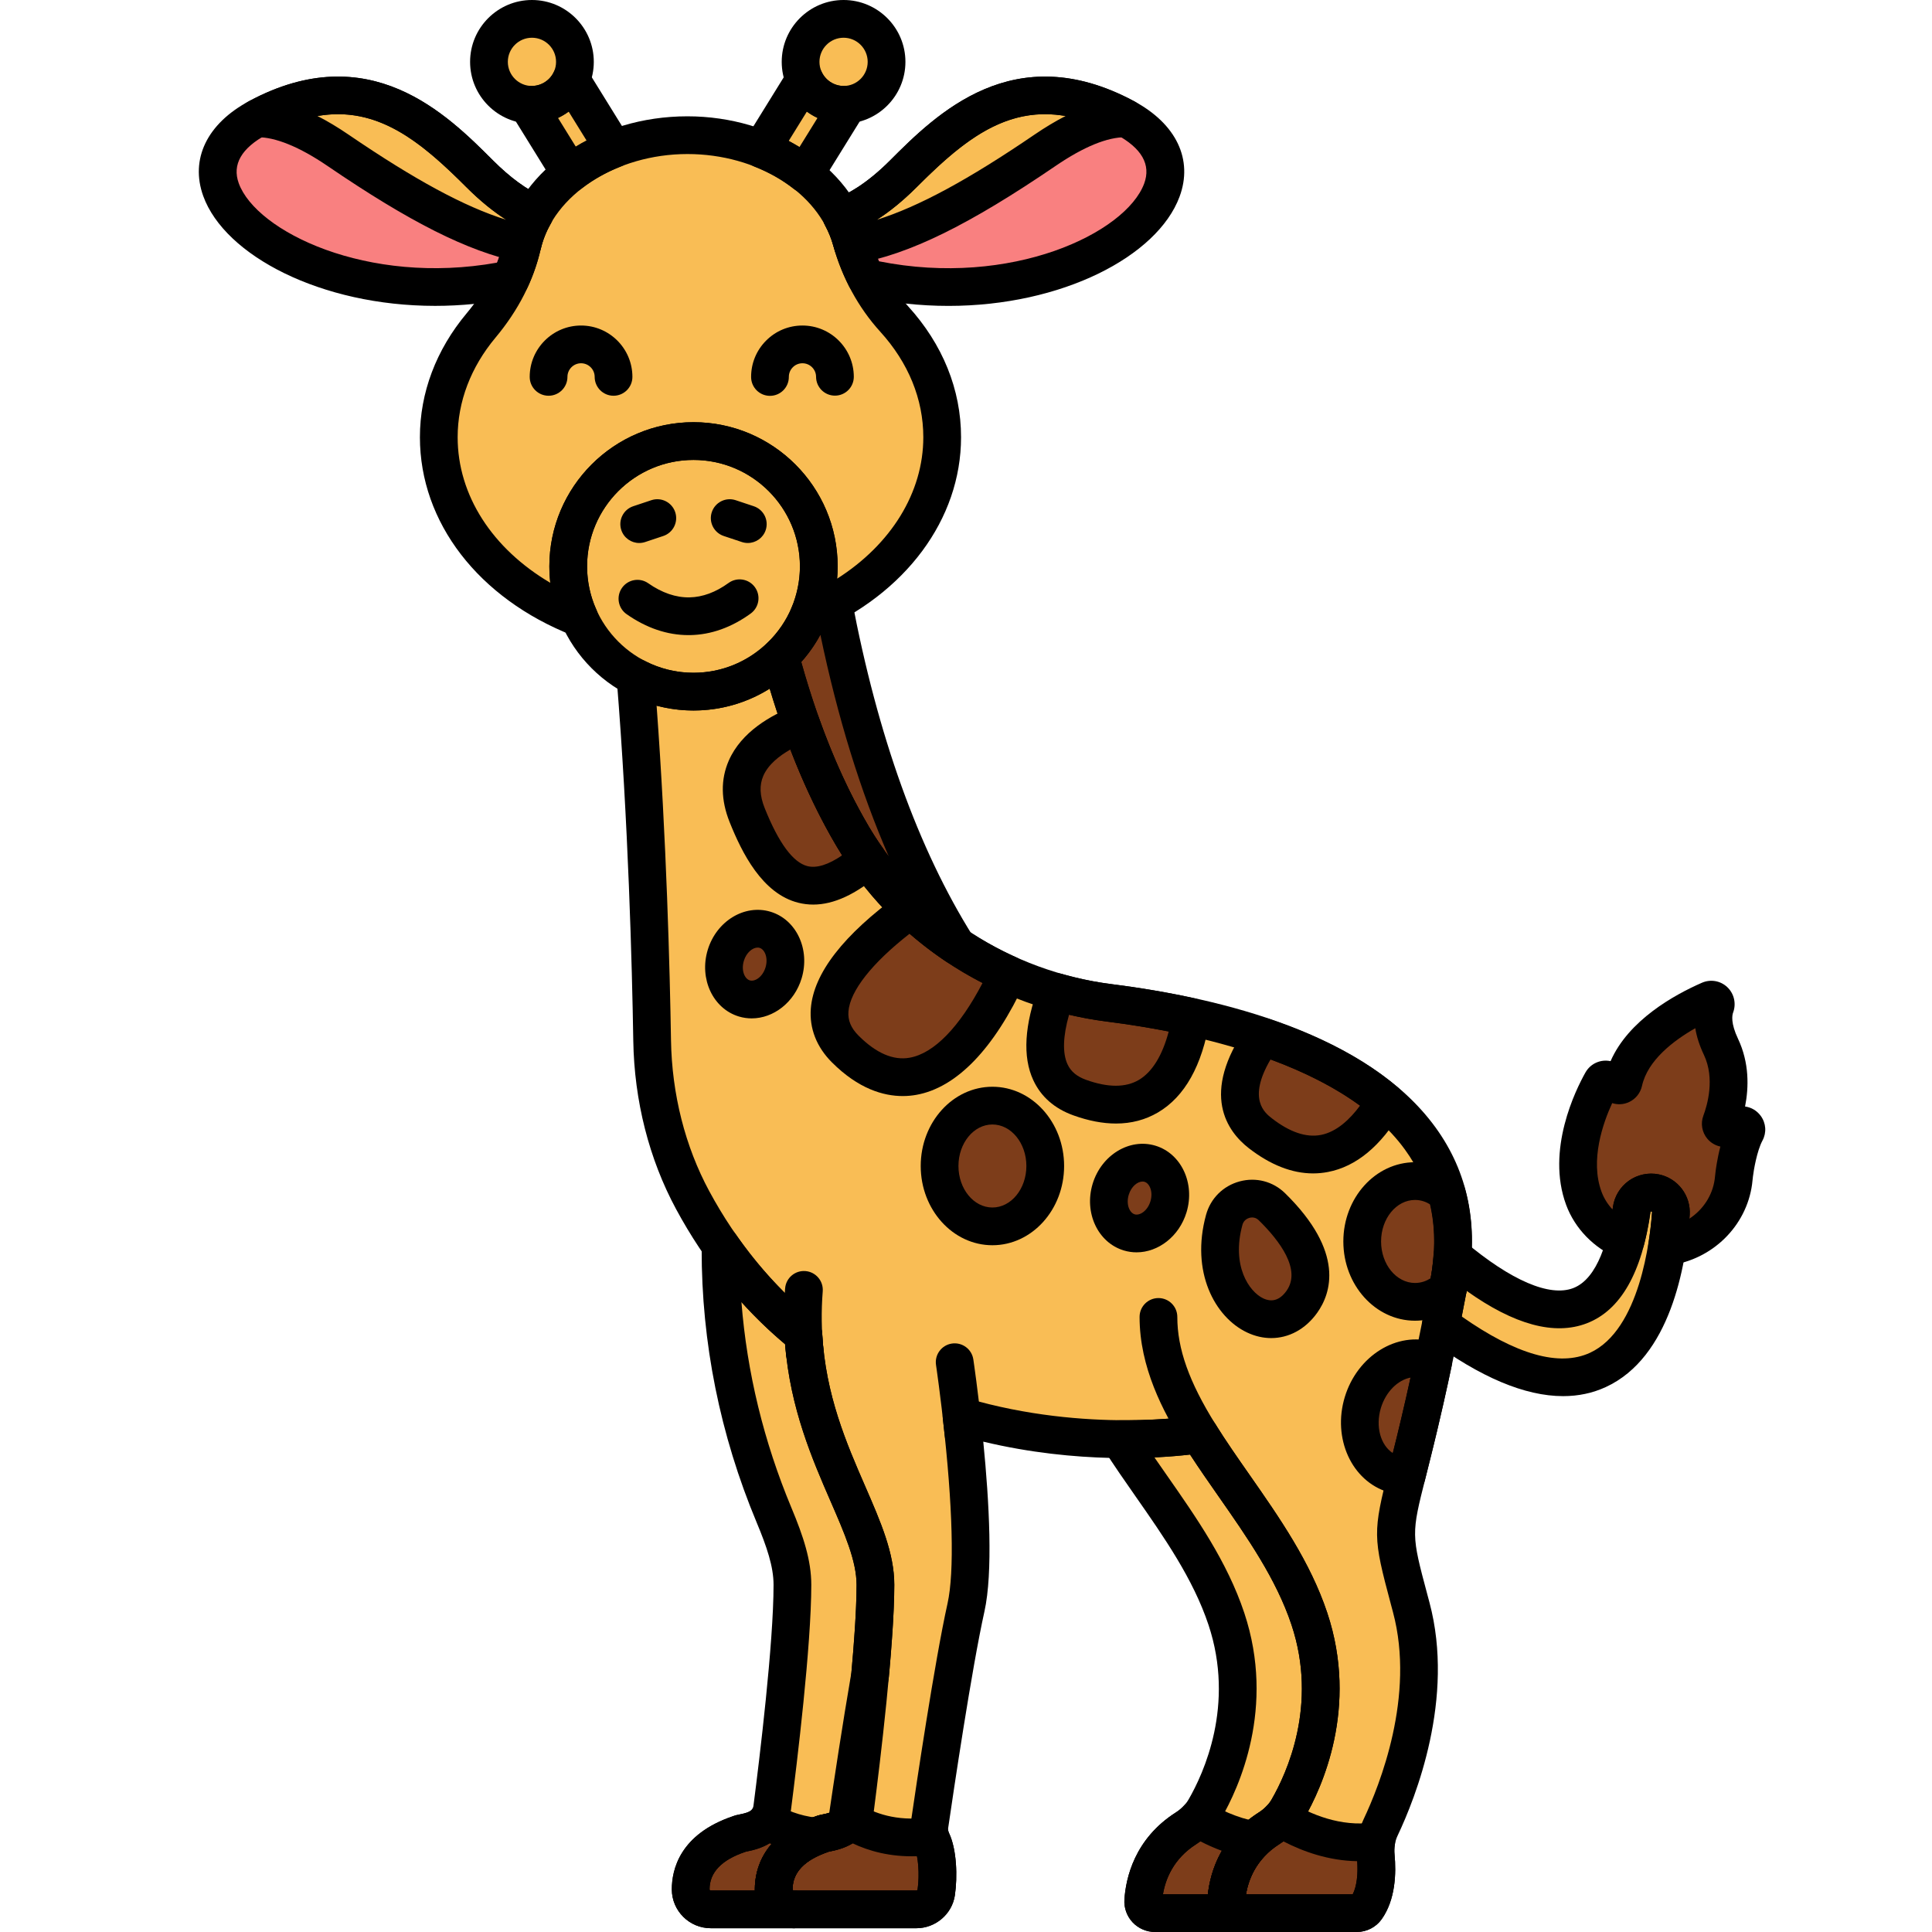
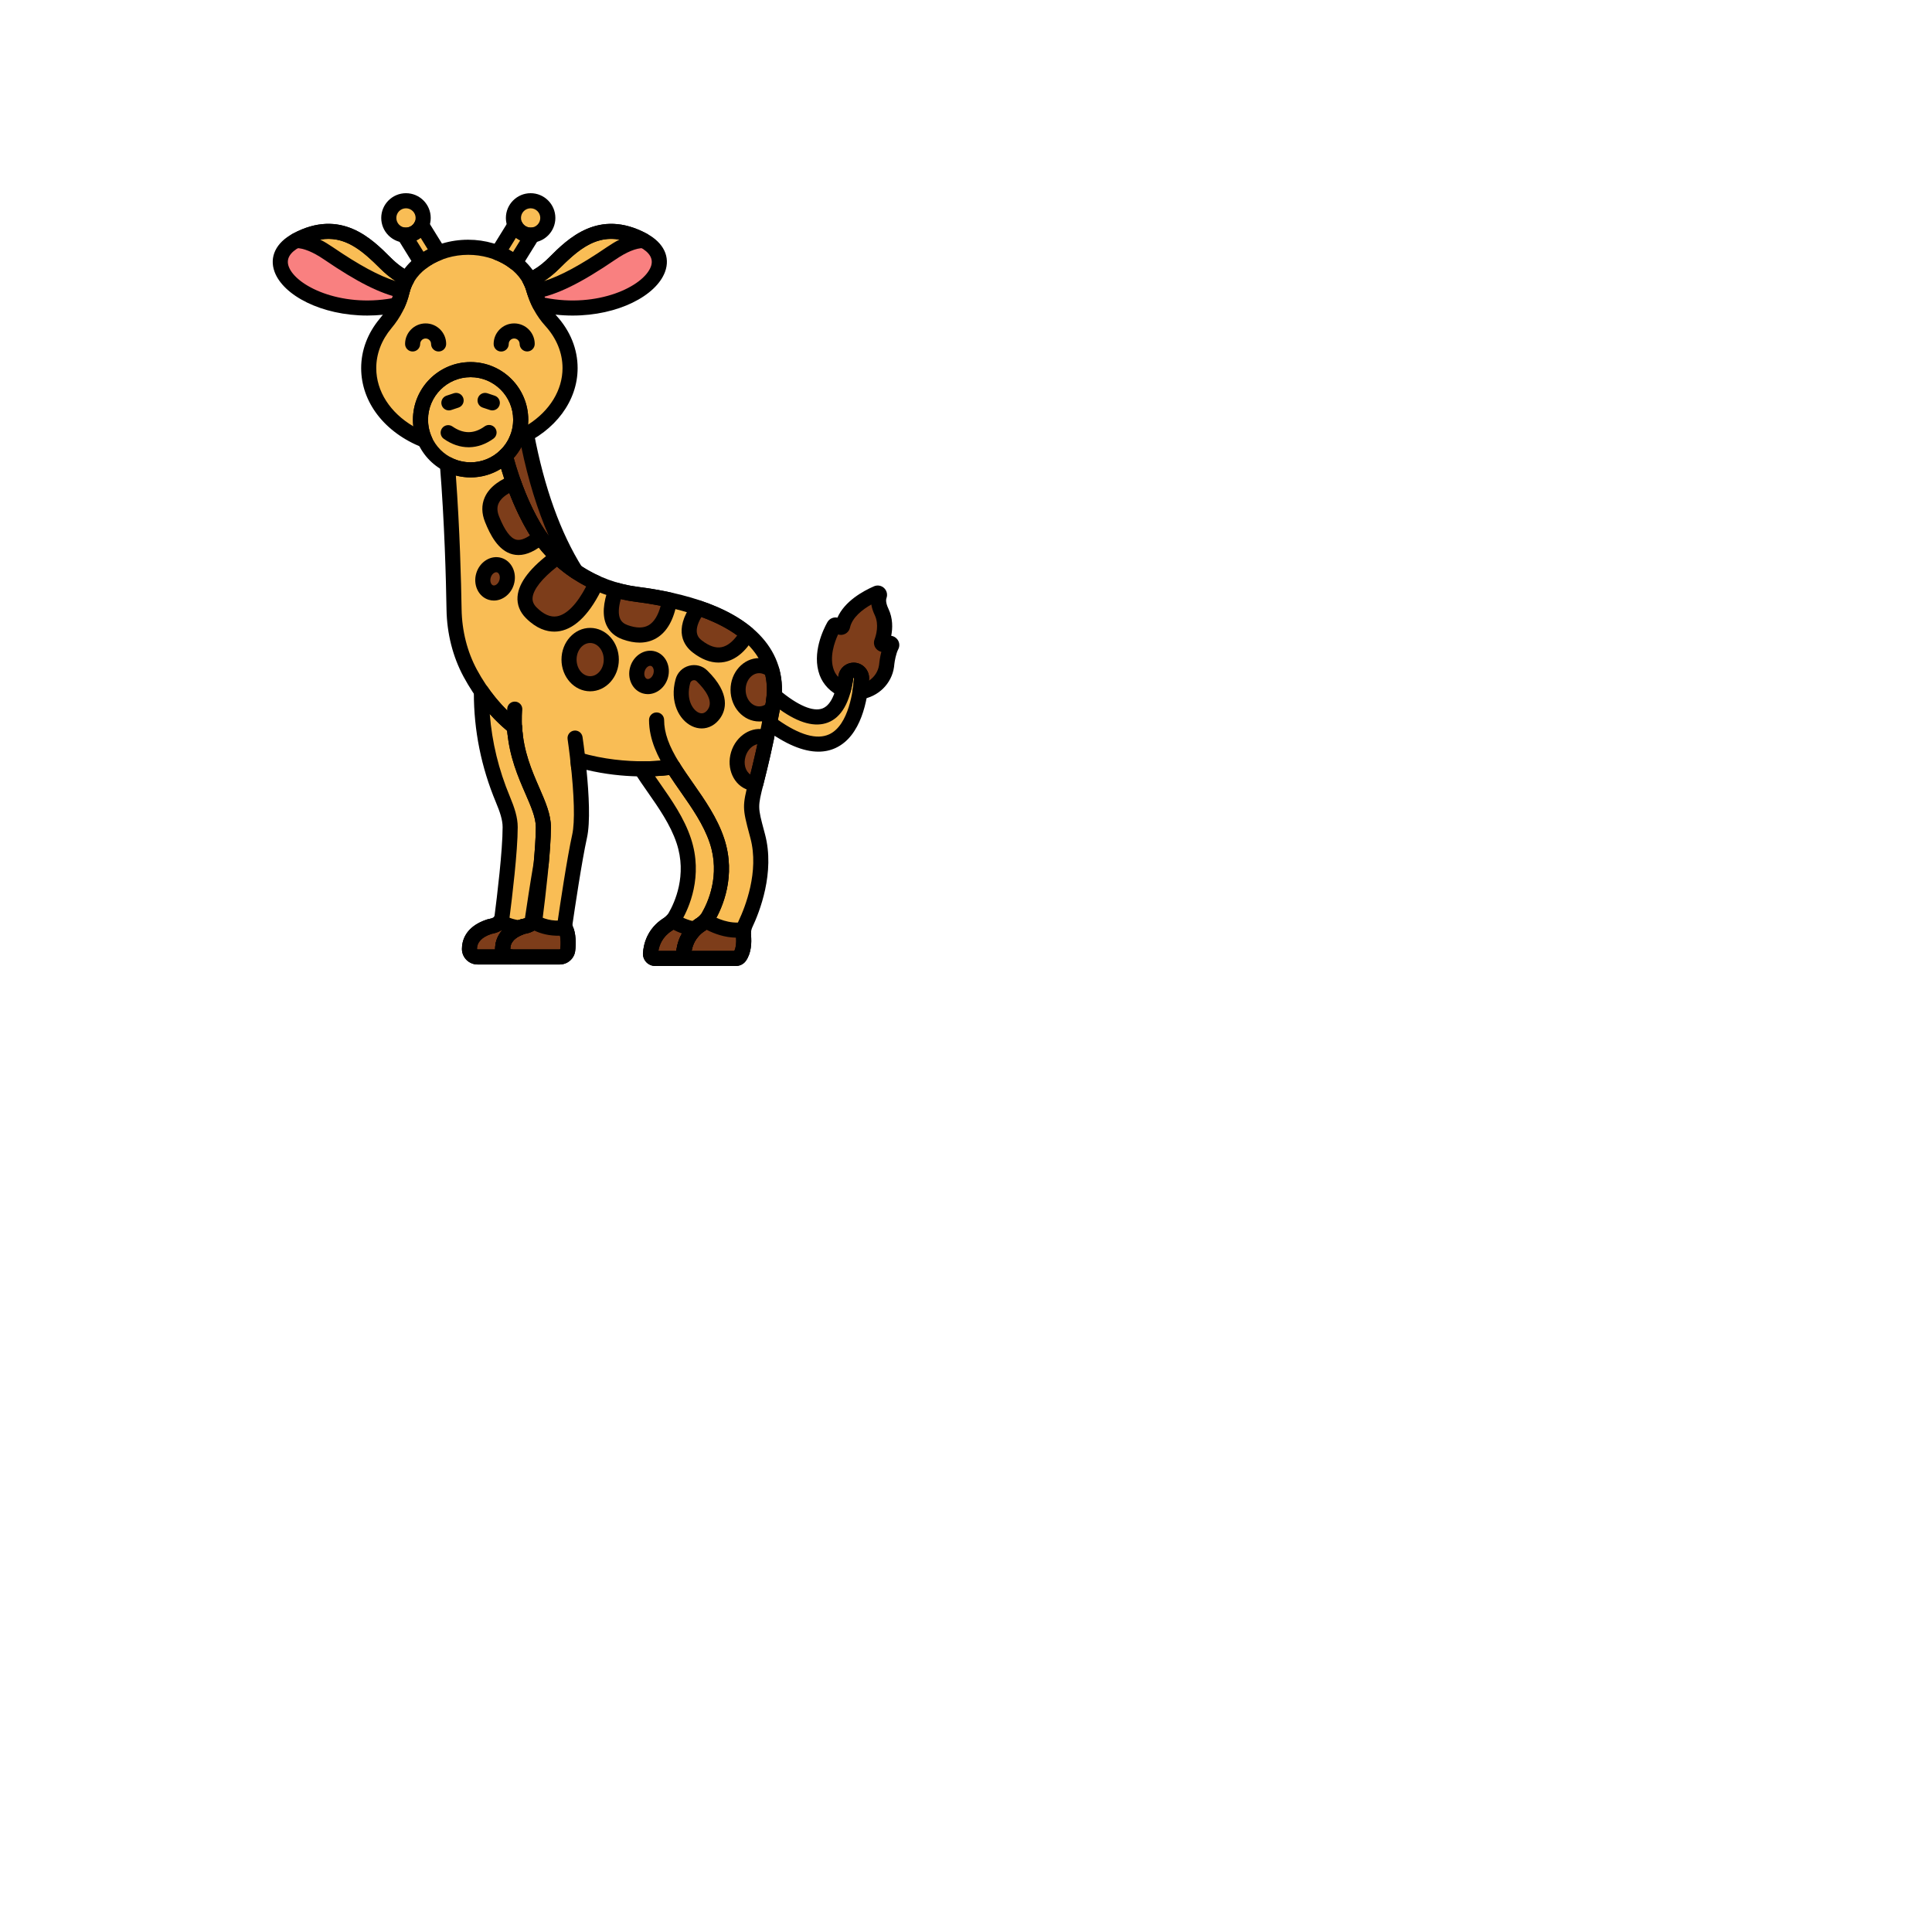
- <svg xmlns="http://www.w3.org/2000/svg" enable-background="new 0 0 256 256" height="512" viewBox="0 0 256 256" width="512">
+ <svg xmlns="http://www.w3.org/2000/svg" enable-background="new 0 0 512 512" height="100" viewBox="-64 -64 640 640" width="100">
  <path d="m219.3 158.06c-1.475-.295-2.897.717-3.102 2.208-2.715 19.768-15.036 13.471-23.751 6.142-.082 1.162-.213 2.349-.448 3.59-.373 1.974-.732 3.809-1.077 5.532 25.998 19.222 29.891-6.568 30.474-14.713.096-1.319-.799-2.5-2.096-2.759z" fill="#f9bd55" />
  <path d="m107.211 81.447c.001 0 .001-.001 0 0-.884 2.113-2.199 3.997-3.825 5.56 2.203 8.239 5.281 16.505 9.596 23.816 3.49 5.912 8.245 10.825 13.81 14.542-8.529-13.594-13.495-30.208-16.381-45.495-1.029.568-2.091 1.102-3.2 1.577z" fill="#7d3d1a" />
  <path d="m162.486 251.859c.153-2.344 1.095-6.688 5.683-9.607 1.022-.65 1.885-1.518 2.491-2.566 2.254-3.897 6.684-13.655 2.841-25.186-3.035-9.104-9.753-16.735-14.566-24.457 0 0-4.176.711-10.586.648 4.777 7.502 11.202 14.959 14.152 23.808 3.844 11.531-.586 21.289-2.841 25.186-.606 1.048-1.469 1.916-2.491 2.566-4.588 2.919-5.53 7.263-5.683 9.607-.058.893.663 1.641 1.557 1.641h11c-.895.001-1.615-.747-1.557-1.64z" fill="#f9bd55" />
  <path d="m102.52 250.357c-.004-2.305 1.07-5.553 6.48-7.357.041-.02.104-.038.175-.056.028-.007.063-.015.096-.023.043-.01.09-.02.139-.03.549-.113 1.474-.274 2.299-.787.009-.006.018-.012.028-.018.152-.097.301-.204.443-.327.467-3.208 1.782-12.088 3.113-19.8.318-3.483.707-8.462.707-11.96 0-8.346-8.7-17.743-9.545-33.121-3.95-3.188-7.672-7.1-10.981-11.863l-.001.455c-.019 12.12 2.422 24.114 7.094 35.297 1.394 3.338 2.433 6.347 2.433 9.231 0 7.941-1.892 23.451-2.671 29.5-.42 3.261-3.788 3.239-4.329 3.5-5.41 1.803-6.484 5.052-6.48 7.357.003 1.464 1.202 2.643 2.666 2.643h11c-1.464.002-2.663-1.177-2.666-2.641z" fill="#f9bd55" />
  <circle cx="111.778" cy="8.196" fill="#f9bd55" r="5.696" />
  <circle cx="70.486" cy="8.196" fill="#f9bd55" r="5.696" />
  <path d="m81.351 19.732-5.684-9.182c-.896 1.969-2.877 3.341-5.182 3.341-.195 0-.388-.01-.578-.029l5.648 9.124c1.7-1.32 3.659-2.417 5.796-3.254z" fill="#f9bd55" />
  <path d="m106.678 23.033 5.677-9.171c-.19.019-.383.029-.578.029-2.305 0-4.285-1.372-5.182-3.341l-5.7 9.208c2.138.844 4.091 1.949 5.783 3.275z" fill="#f9bd55" />
  <path d="m147.004 132.888c-14.13-1.778-26.783-9.801-34.022-22.065-4.315-7.309-7.397-15.575-9.6-23.812-2.983 2.865-7.026 4.636-11.489 4.636-2.776 0-5.388-.69-7.687-1.895 1.52 18.689 2.033 37.522 2.206 48.106.121 7.379 1.865 14.676 5.371 21.169 4.106 7.605 9.175 13.416 14.672 17.853.845 15.377 9.545 24.774 9.545 33.12 0 7.941-1.892 23.451-2.671 29.5-.42 3.261-3.788 3.239-4.329 3.5-5.41 1.803-6.484 5.052-6.48 7.357.003 1.464 1.202 2.643 2.666 2.643h16.236c1.305 0 2.443-.941 2.632-2.233.348-2.383.141-5.341-.57-6.825-.314-.654-.422-1.377-.318-2.095.657-4.513 3.114-21.112 4.833-28.847 1.291-5.809.291-17.653-.581-25.325 16.677 4.896 31.515 2.368 31.515 2.368 4.813 7.722 11.531 15.353 14.566 24.457 3.844 11.531-.586 21.289-2.841 25.186-.606 1.048-1.469 1.916-2.491 2.566-4.588 2.919-5.53 7.263-5.683 9.607-.058.893.663 1.641 1.557 1.641h15.729c.499 0 .978-.233 1.267-.64 1.418-1.996 1.439-4.959 1.255-6.9-.123-1.303.075-2.615.635-3.797 2.19-4.62 7.258-17.209 4.071-29.162-4-15-2-6 5-43 5.127-27.09-27.27-34.882-44.994-37.113z" fill="#f9bd55" />
  <g fill="#7d3d1a">
    <path d="m181.039 252.86c1.418-1.996 1.439-4.959 1.255-6.9-.063-.668-.039-1.338.073-1.992-5.224.731-9.861-1.341-12.641-3.03-.459.501-.979.946-1.557 1.314-4.588 2.919-5.53 7.263-5.683 9.607-.058.893.663 1.641 1.557 1.641h15.729c.5 0 .978-.233 1.267-.64z" />
    <path d="m124.054 250.767c.348-2.383.141-5.341-.57-6.825-.099-.206-.169-.42-.227-.636-5.063.67-8.66-.872-10.598-2.07-1.127 1.523-3.24 1.563-3.659 1.765-5.41 1.803-6.484 5.052-6.48 7.357.003 1.464 1.202 2.643 2.666 2.643h16.236c1.306-.001 2.444-.942 2.632-2.234z" />
    <path d="m102.52 250.357c-.004-2.16.94-5.15 5.514-7.002-2.873-.31-5.031-1.289-6.375-2.12-1.131 1.529-3.247 1.566-3.659 1.765-5.41 1.803-6.484 5.052-6.48 7.357.003 1.464 1.202 2.643 2.666 2.643h11c-1.464 0-2.663-1.179-2.666-2.643z" />
    <path d="m162.486 251.859c.127-1.948.807-5.277 3.666-8.023-3.026-.547-5.62-1.801-7.426-2.899-.476.519-1.016.97-1.557 1.314-4.588 2.919-5.53 7.263-5.683 9.607-.058.893.663 1.641 1.557 1.641h11c-.895.001-1.615-.747-1.557-1.64z" />
    <path d="m230.7 149.1-1.986.384c-.45.087-.829-.35-.668-.779.7-1.864 1.855-6.062-.009-9.998-1.227-2.592-1.138-4.323-.732-5.413.189-.507-.289-1.005-.785-.788-3.391 1.482-10.12 5.094-11.387 10.838-.082.373-.477.582-.818.409l-1.28-.648c-.281-.142-.625-.042-.779.232-1.075 1.911-4.725 9.141-2.388 15.45.961 2.595 3.008 4.583 5.515 5.642.325-1.241.603-2.613.816-4.163.205-1.49 1.627-2.503 3.102-2.208 1.297.259 2.191 1.44 2.097 2.759-.083 1.158-.233 2.673-.504 4.363 4.408-.596 8.152-3.963 8.788-8.578.045-.327.083-.665.113-1.014 0 0 .412-3.539 1.54-5.644.233-.432-.151-.938-.635-.844z" />
    <path d="m114.977 113.873c-.699-.989-1.374-1.998-1.995-3.051-2.756-4.669-5.008-9.729-6.851-14.921-3.861 1.501-9.943 5.068-7.131 12.099 3.689 9.224 8.232 12.484 15.977 5.873z" />
    <path d="m133.54 129.097c-4.743-2.132-9.095-5.038-12.857-8.619-6.176 4.481-14.786 12.419-8.682 18.522 7.841 7.842 15.681 2.775 21.539-9.903z" />
    <path d="m183.557 145.957c-4.513-3.805-10.273-6.574-16.225-8.589-3.153 4.472-4.716 9.398-.321 12.8 6.638 5.14 12.34 2.937 16.546-4.211z" />
    <path d="m157.822 134.744c-3.881-.857-7.593-1.45-10.817-1.856-2.379-.299-4.71-.79-6.986-1.434-2.15 5.77-2.74 11.902 3.062 13.987 8.397 3.018 13.228-1.53 14.741-10.697z" />
    <path d="m101.375 123.203c-2.115-.639-4.444.878-5.203 3.389s.34 5.065 2.454 5.704c2.115.639 4.444-.878 5.203-3.389.759-2.51-.34-5.064-2.454-5.704z" />
    <path d="m152.375 154.203c-2.115-.639-4.444.878-5.203 3.389s.34 5.065 2.454 5.704c2.115.639 4.444-.878 5.203-3.389s-.34-5.064-2.454-5.704z" />
    <path d="m189.221 180.218c-3.511-1.062-7.38 1.458-8.641 5.628s.564 8.411 4.075 9.472c.569.172 1.147.241 1.721.233.826-3.275 2.008-7.901 3.528-15.074-.219-.099-.446-.187-.683-.259z" />
    <ellipse cx="131.5" cy="154.5" rx="7" ry="8" />
    <path d="m191.685 158.098c-1.168-.999-2.613-1.598-4.185-1.598-3.866 0-7 3.582-7 8s3.134 8 7 8c1.648 0 3.16-.655 4.356-1.744.048-.253.096-.499.144-.756.847-4.477.652-8.417-.315-11.902z" />
    <path d="m168.533 159.895c-2.063-2.023-5.551-1.047-6.315 1.739-2.819 10.285 5.966 16.907 10.281 10.865 3.069-4.295-.641-9.344-3.966-12.604z" />
  </g>
  <path d="m149.059 15.596c-13.621-7.285-22.321.392-29.369 7.44-3.325 3.325-6.126 4.906-8.158 5.65.54 1.004.977 2.052 1.278 3.146.475 1.728 1.126 3.394 1.932 4.979 27.366 6.19 50.513-12.552 34.317-21.215z" fill="#f98080" />
  <path d="m69.202 32.463c.329-1.454.895-2.836 1.639-4.135-1.931-.856-4.407-2.427-7.272-5.291-7.049-7.049-15.749-14.726-29.369-7.44-16.024 8.571 6.464 27.012 33.448 21.407.667-1.454 1.198-2.968 1.554-4.541z" fill="#f98080" />
  <path d="m149.059 15.596c-13.621-7.285-22.321.392-29.369 7.44-3.325 3.325-6.126 4.906-8.158 5.65.54 1.004.977 2.052 1.278 3.146.06.217.132.43.197.646 7.251-1.279 15.432-5.723 25.48-12.574 4.612-3.145 8.093-4.257 10.731-4.218-.054-.03-.104-.061-.159-.09z" fill="#f9bd55" />
  <path d="m70.842 28.328c-1.931-.856-4.407-2.427-7.272-5.291-7.049-7.049-15.749-14.726-29.369-7.44-.055.029-.104.06-.158.09 2.638-.04 6.119 1.073 10.731 4.218 9.591 6.539 17.479 10.88 24.482 12.374.333-1.388.874-2.708 1.586-3.951z" fill="#f9bd55" />
  <path d="m118.48 42.263c-2.703-2.971-4.606-6.558-5.671-10.431-2.213-8.049-11.28-13.92-21.721-13.92-10.648 0-19.986 6.159-21.886 14.552-.895 3.95-2.853 7.548-5.452 10.656-3.543 4.238-5.61 9.333-5.61 14.815 0 10.506 7.596 19.585 18.63 23.936-.249-.551-.474-1.115-.663-1.697-.525-1.616-.816-3.337-.816-5.128 0-9.169 7.433-16.601 16.601-16.601s16.601 7.433 16.601 16.601c0 1.649-.249 3.239-.696 4.743-.168.566-.361 1.121-.586 1.659 10.487-4.496 17.633-13.329 17.633-23.514.001-5.858-2.362-11.272-6.364-15.671z" fill="#f9bd55" />
  <circle cx="91.893" cy="75.045" fill="#f9bd55" r="16.601" />
  <path d="m158.937 192.544c-.834 0-1.649-.417-2.124-1.178-2.707-4.342-5.813-10.183-5.813-16.866 0-1.381 1.119-2.5 2.5-2.5s2.5 1.119 2.5 2.5c0 4.225 1.56 8.611 5.057 14.221.729 1.171.372 2.713-.8 3.444-.411.256-.868.379-1.32.379z" />
  <path d="m179.772 256h-15.729c-1.121 0-2.203-.468-2.969-1.285-.76-.811-1.155-1.911-1.084-3.017.185-2.809 1.316-8.043 6.837-11.555.377-.24.731-.541 1.055-.894.807-.879 2.123-1.068 3.142-.448 2.581 1.568 6.582 3.31 10.996 2.69.794-.111 1.585.162 2.141.734.555.572.805 1.375.671 2.161-.075.438-.091.888-.048 1.336.235 2.489.13 5.998-1.705 8.583-.754 1.062-1.989 1.695-3.307 1.695zm-14.673-5h14.148c.507-1.005.718-2.554.593-4.382-3.808-.066-7.188-1.282-9.786-2.628-.177.13-.357.254-.542.372-3.066 1.949-4.09 4.701-4.413 6.638z" />
  <path d="m127.674 192.544c-1.265 0-2.35-.956-2.484-2.241-.552-5.313-1.157-9.394-1.163-9.435-.204-1.366.739-2.638 2.104-2.841 1.369-.201 2.638.739 2.841 2.104.025.17.627 4.224 1.191 9.653.143 1.374-.854 2.603-2.228 2.746-.087.01-.174.014-.261.014z" />
  <path d="m106.636 181.723c-1.259 0-2.342-.948-2.482-2.229-.314-2.881-.355-5.833-.122-8.776.109-1.376 1.311-2.402 2.69-2.294 1.376.109 2.403 1.314 2.294 2.69-.209 2.631-.173 5.268.108 7.837.15 1.373-.841 2.607-2.214 2.757-.092.01-.183.015-.274.015z" />
  <path d="m179.772 256h-15.729c-1.121 0-2.203-.468-2.969-1.285-.76-.811-1.155-1.911-1.084-3.017.185-2.809 1.316-8.043 6.837-11.555.704-.448 1.28-1.039 1.668-1.708 1.975-3.412 6.183-12.495 2.633-23.144-2.025-6.077-5.894-11.615-9.634-16.971-1.276-1.827-2.587-3.705-3.808-5.582-4.044.478-14.898 1.281-27.396-1.712.792 8.006 1.302 17.337.15 22.517-1.686 7.585-4.1 23.858-4.8 28.665-.034.229 0 .449.098.655 1.051 2.193 1.146 5.822.789 8.266-.364 2.492-2.559 4.372-5.105 4.372h-16.236c-2.844 0-5.161-2.305-5.166-5.139-.004-2.604 1.044-7.315 8.101-9.703.308-.121.607-.181.92-.244 1.533-.307 1.729-.611 1.809-1.234.797-6.189 2.65-21.423 2.65-29.181 0-3.158-1.597-6.826-3.445-11.073-2.392-5.495-5.345-12.277-6.022-20.804-5.803-4.871-10.661-10.891-14.45-17.91-3.58-6.631-5.541-14.348-5.67-22.316-.16-9.771-.658-28.993-2.198-47.944-.074-.908.352-1.785 1.112-2.288.76-.502 1.734-.552 2.54-.129 2.038 1.067 4.234 1.609 6.527 1.609 3.648 0 7.114-1.398 9.758-3.938.639-.612 1.554-.84 2.404-.605.852.238 1.515.908 1.743 1.762 2.39 8.938 5.532 16.74 9.338 23.187 6.71 11.367 18.74 19.164 32.181 20.856 14.601 1.837 33.893 6.619 42.878 18.959 4.347 5.971 5.781 13.069 4.262 21.098-2.493 13.182-4.33 20.453-5.545 25.264-1.914 7.58-1.914 7.58.232 15.609l.272 1.019c3.382 12.682-1.83 25.818-4.228 30.877-.35.738-.49 1.6-.405 2.492.235 2.488.13 5.997-1.706 8.583-.753 1.059-1.988 1.692-3.306 1.692zm-14.673-5h14.148c.545-1.082.748-2.793.558-4.805-.169-1.788.131-3.553.866-5.104 2.161-4.561 6.869-16.365 3.913-27.448l-.271-1.016c-2.413-9.024-2.42-9.533-.25-18.124 1.2-4.753 3.015-11.935 5.48-24.969 1.27-6.712.16-12.346-3.393-17.225-8.352-11.471-28.308-15.539-39.46-16.942-14.965-1.884-28.371-10.585-35.862-23.275-3.512-5.95-6.48-12.946-8.843-20.839-3.007 1.882-6.484 2.891-10.094 2.891-1.648 0-3.295-.218-4.888-.641 1.312 17.761 1.757 35.159 1.907 44.311.117 7.17 1.871 14.094 5.071 20.023 3.656 6.773 8.381 12.524 14.042 17.095.551.445.887 1.102.926 1.808.448 8.151 3.232 14.547 5.688 20.189 2.072 4.759 3.861 8.869 3.861 13.068 0 8.047-1.882 23.534-2.691 29.819-.381 2.956-2.327 4.806-5.786 5.498-.067.014-.127.025-.18.036-.018.006-.035.012-.052.018-3.169 1.057-4.774 2.732-4.771 4.981 0 .08.076.147.166.147h16.236c.084 0 .152-.056.158-.094.307-2.101.061-4.524-.351-5.384-.528-1.102-.714-2.324-.538-3.536.707-4.85 3.145-21.276 4.867-29.029.921-4.145.699-12.846-.625-24.5-.095-.833.234-1.657.875-2.196s1.51-.72 2.313-.485c15.939 4.68 30.25 2.327 30.392 2.303 1-.171 2.005.28 2.542 1.142 1.384 2.221 2.915 4.414 4.537 6.736 3.944 5.648 8.022 11.488 10.278 18.252 4.191 12.577-.736 23.231-3.049 27.229-.788 1.362-1.934 2.546-3.312 3.423-3.061 1.954-4.085 4.706-4.408 6.643zm-55.015-5.748c-.001 0-.002.001-.003.001.002 0 .002 0 .003-.001z" />
  <path d="m121.422 255.5h-16.236c-2.844 0-5.161-2.305-5.166-5.139-.004-2.603 1.045-7.315 8.1-9.703.305-.12.602-.18.912-.243.495-.101 1.323-.269 1.618-.667.773-1.044 2.218-1.324 3.325-.639 1.764 1.091 4.749 2.276 8.954 1.718 1.252-.165 2.422.622 2.745 1.838.018.066.034.133.064.196 1.051 2.194 1.146 5.824.79 8.268-.364 2.492-2.559 4.371-5.106 4.371zm2.632-4.732h.01zm-14.207-5.416c-.019.007-.037.013-.056.02-3.169 1.057-4.774 2.732-4.771 4.981 0 .08.076.147.166.147h16.236c.084 0 .152-.056.158-.094.228-1.563.15-3.305-.074-4.448-3.577.12-6.425-.708-8.527-1.707-1.144.697-2.325.937-2.954 1.064-.065.014-.126.026-.178.037zm.238-.1c-.057.027-.115.053-.173.076.069-.026.127-.053.173-.076z" />
  <path d="m105.186 255.5h-11c-2.844 0-5.161-2.305-5.166-5.139-.004-2.604 1.045-7.315 8.102-9.704.304-.119.598-.178.907-.24.495-.1 1.323-.266 1.622-.669.773-1.045 2.22-1.324 3.325-.639 1.059.655 2.842 1.492 5.327 1.761 1.14.123 2.05 1.005 2.208 2.14s-.476 2.233-1.538 2.663c-2.663 1.078-3.956 2.608-3.952 4.68 0 .08.076.147.166.147 1.381 0 2.5 1.119 2.5 2.5s-1.12 2.5-2.501 2.5zm-6.347-10.145c-.016.006-.032.011-.048.017-3.169 1.057-4.774 2.732-4.771 4.981 0 .08.076.147.166.147h5.836c-.001-.046-.002-.092-.002-.139-.003-1.528.364-3.864 2.205-6.004-.08-.036-.159-.072-.236-.108-1.152.706-2.344.944-2.976 1.072-.065.012-.123.023-.174.034zm.245-.102c-.001 0-.002.001-.004.001.002 0 .003-.001.004-.001z" />
  <path d="m164.043 256h-11c-1.121 0-2.203-.468-2.969-1.285-.76-.811-1.155-1.911-1.084-3.017.185-2.809 1.316-8.043 6.837-11.555.704-.448 1.28-1.039 1.668-1.708 1.975-3.412 6.183-12.495 2.633-23.144-2.026-6.08-5.895-11.621-9.636-16.979-1.434-2.053-2.915-4.176-4.253-6.277-.493-.773-.522-1.754-.077-2.556.444-.801 1.312-1.312 2.21-1.287 6.074.056 10.104-.607 10.146-.613.992-.169 2.002.282 2.539 1.143 1.384 2.221 2.915 4.414 4.537 6.736 3.944 5.648 8.022 11.488 10.278 18.252 4.191 12.577-.736 23.231-3.049 27.229-.788 1.362-1.934 2.546-3.312 3.423-3.181 2.024-4.164 4.913-4.446 6.856.872.391 1.479 1.266 1.479 2.282-.001 1.381-1.12 2.5-2.501 2.5zm-9.944-5h5.953c.325-2.914 1.684-7.618 6.775-10.857.704-.448 1.28-1.039 1.668-1.708 1.975-3.412 6.183-12.495 2.633-23.144-2.025-6.077-5.894-11.615-9.634-16.971-1.276-1.828-2.588-3.706-3.809-5.585-1.101.128-2.709.28-4.722.374.53.769 1.073 1.546 1.628 2.341 3.945 5.65 8.024 11.493 10.28 18.26 4.191 12.577-.736 23.231-3.049 27.229-.788 1.362-1.934 2.546-3.312 3.423-3.064 1.949-4.088 4.701-4.411 6.638z" />
  <path d="m164.043 256h-11c-1.121 0-2.203-.468-2.969-1.285-.76-.811-1.155-1.911-1.084-3.017.185-2.809 1.316-8.043 6.837-11.555.366-.233.741-.55 1.055-.893.806-.88 2.122-1.069 3.142-.449 1.483.901 3.827 2.079 6.573 2.575.925.167 1.678.838 1.949 1.738s.016 1.875-.662 2.526c-1.93 1.853-2.597 4.065-2.818 5.578.871.391 1.478 1.266 1.478 2.282-.001 1.381-1.12 2.5-2.501 2.5zm-9.944-5h5.954c.17-1.503.638-3.611 1.858-5.751-1.057-.391-2.016-.829-2.855-1.262-.179.132-.36.257-.544.374-3.066 1.95-4.09 4.702-4.413 6.639z" />
  <path d="m105.186 255.5h-11c-2.844 0-5.161-2.305-5.166-5.139-.004-2.604 1.044-7.315 8.101-9.703.308-.121.607-.181.921-.244 1.533-.307 1.728-.611 1.808-1.234.797-6.189 2.65-21.423 2.65-29.181 0-2.412-.896-5.049-2.24-8.267-4.855-11.622-7.307-23.823-7.288-36.266l.001-.456c.002-1.092.713-2.056 1.755-2.381 1.045-.327 2.176.063 2.798.959 3.013 4.336 6.545 8.153 10.498 11.344.551.444.887 1.102.926 1.808.448 8.151 3.232 14.547 5.688 20.189 2.072 4.759 3.861 8.869 3.861 13.068 0 3.566-.39 8.595-.717 12.187-.006.066-.015.133-.026.198-1.319 7.641-2.61 16.347-3.103 19.735-.086.591-.381 1.131-.831 1.524-.228.199-.472.38-.746.554-1.196.744-2.4.988-3.047 1.119l-.114.023-.003-.012c.067-.025.126-.053.174-.076-.057.027-.115.053-.174.076l-.641-2.407.521 2.446c.039-.01.077-.022.112-.036-.037.015-.075.028-.113.041-3.169 1.057-4.774 2.732-4.771 4.981 0 .08.076.147.166.147 1.381 0 2.5 1.119 2.5 2.5s-1.119 2.503-2.5 2.503zm-6.343-10.146c-.017.006-.035.012-.052.018-3.169 1.057-4.774 2.732-4.771 4.981 0 .08.076.147.166.147h5.836c-.001-.046-.002-.092-.002-.139-.004-2.604 1.045-7.318 8.107-9.706.164-.063.313-.104.434-.135.02-.005.136-.033.156-.038.015-.003.169-.036.185-.04l.135-.027c.25-.051.556-.113.843-.208.582-3.958 1.744-11.679 2.933-18.575.316-3.48.688-8.288.688-11.633 0-3.158-1.597-6.826-3.445-11.073-2.392-5.495-5.345-12.278-6.022-20.804-2.042-1.715-3.976-3.584-5.79-5.595.733 9.331 2.955 18.478 6.63 27.276 1.577 3.773 2.626 6.951 2.626 10.195 0 8.047-1.882 23.534-2.691 29.819-.381 2.956-2.327 4.806-5.786 5.498-.067.016-.127.027-.18.039zm.241-.102c-.001 0-.002.001-.003.002.001-.001.002-.001.003-.002z" />
  <path d="m207.122 184.995c-5.053 0-10.975-2.491-17.685-7.453-.779-.576-1.155-1.551-.965-2.501.343-1.714.699-3.541 1.071-5.506.192-1.02.322-2.069.409-3.302.066-.938.653-1.759 1.52-2.126.863-.366 1.864-.217 2.584.389 6.169 5.188 11.285 7.381 14.407 6.182 3.3-1.271 4.681-6.548 5.258-10.751.19-1.389.956-2.654 2.101-3.469s2.587-1.126 3.969-.85c2.521.504 4.284 2.821 4.1 5.39-.488 6.827-2.583 18.867-11.12 22.796-1.741.801-3.625 1.201-5.649 1.201zm-13.434-10.552c7.216 5.062 12.93 6.68 16.992 4.809 6.611-3.043 7.966-15.015 8.224-18.612.004-.064-.034-.117-.094-.129-.015-.004-.047-.009-.089.02-1.153 8.131-3.984 13.089-8.462 14.813-4.27 1.645-9.611.2-15.915-4.292-.223 1.179-.442 2.307-.656 3.391z" />
  <path d="m220.894 167.683c-.669 0-1.315-.269-1.789-.754-.553-.566-.805-1.36-.68-2.141.219-1.365.38-2.76.479-4.147.004-.064-.034-.117-.094-.129 0 0-.136.096-.136.097-.217 1.576-.502 3.033-.873 4.455-.184.702-.663 1.29-1.314 1.611s-1.411.342-2.078.06c-3.213-1.358-5.723-3.938-6.886-7.077-2.695-7.278 1.273-15.269 2.554-17.544.675-1.205 2.035-1.784 3.332-1.505 2.365-5.418 8.429-8.782 12.108-10.391 1.14-.497 2.455-.269 3.355.582.912.864 1.216 2.187.773 3.371-.131.352-.331 1.396.65 3.468 1.514 3.199 1.432 6.454.935 8.978.815.108 1.562.542 2.072 1.235.712.967.802 2.224.233 3.281-.736 1.374-1.166 3.954-1.259 4.749-.026.319-.069.699-.12 1.066-.764 5.542-5.258 9.948-10.93 10.715-.109.012-.221.02-.332.02zm-2.098-12.173c.332 0 .665.032.995.098 2.521.505 4.284 2.822 4.1 5.39-.011.16-.023.319-.036.479 1.794-1.177 3.053-3.053 3.351-5.214.039-.286.072-.583.1-.889.033-.295.217-1.778.653-3.448-.662-.141-1.271-.497-1.722-1.03-.719-.852-.922-2.028-.531-3.07.517-1.375 1.557-4.914.072-8.049-.588-1.243-.969-2.423-1.142-3.535-2.861 1.627-6.311 4.237-7.062 7.641-.212.95-.831 1.728-1.702 2.139-.714.338-1.512.385-2.249.144-1.204 2.612-2.962 7.566-1.41 11.754.319.864.82 1.66 1.461 2.346.016-.112.032-.225.048-.339.19-1.389.956-2.654 2.101-3.469.87-.62 1.916-.948 2.973-.948zm12.378-3.955-.004.001c.001-.001.003-.001.004-.001z" />
  <path d="m126.792 127.865c-.481 0-.965-.138-1.388-.421-6.039-4.034-10.943-9.198-14.574-15.351-4.032-6.83-7.349-15.053-9.858-24.441-.235-.879.026-1.817.683-2.448 1.416-1.36 2.51-2.949 3.252-4.723.25-.599.724-1.077 1.321-1.333.958-.41 1.931-.891 2.975-1.468.703-.388 1.548-.416 2.273-.074.726.341 1.244 1.01 1.393 1.798 3.416 18.092 8.813 33.108 16.042 44.631.626.999.47 2.3-.375 3.122-.482.468-1.111.708-1.744.708zm-20.62-40.149c2.343 8.383 5.356 15.724 8.963 21.835.81 1.372 1.689 2.688 2.639 3.948-3.748-8.606-6.783-18.434-9.069-29.388-.698 1.292-1.545 2.498-2.533 3.605z" />
  <path d="m111.778 16.392c-4.519 0-8.196-3.677-8.196-8.196s3.677-8.196 8.196-8.196 8.195 3.677 8.195 8.196-3.676 8.196-8.195 8.196zm0-11.392c-1.762 0-3.196 1.434-3.196 3.196s1.434 3.196 3.196 3.196 3.195-1.434 3.195-3.196-1.433-3.196-3.195-3.196z" />
  <path d="m70.485 16.392c-4.519 0-8.195-3.677-8.195-8.196s3.676-8.196 8.195-8.196 8.196 3.677 8.196 8.196-3.677 8.196-8.196 8.196zm0-11.392c-1.762 0-3.195 1.434-3.195 3.196s1.434 3.196 3.195 3.196c1.762 0 3.196-1.434 3.196-3.196s-1.433-3.196-3.196-3.196z" />
  <path d="m75.556 25.486c-.147 0-.296-.013-.443-.04-.698-.125-1.31-.542-1.683-1.145l-5.648-9.124c-.501-.809-.499-1.833.005-2.64s1.417-1.262 2.37-1.163c1.322.13 2.669-.619 3.235-1.86.382-.84 1.196-1.401 2.117-1.459.925-.058 1.799.395 2.284 1.179l5.684 9.182c.391.631.481 1.402.246 2.106-.234.704-.769 1.268-1.46 1.538-1.926.754-3.667 1.73-5.174 2.9-.442.344-.982.526-1.533.526zm-1.618-9.862 2.364 3.819c.464-.282.941-.551 1.43-.807l-2.384-3.851c-.44.325-.913.607-1.41.839z" />
  <path d="m106.678 25.533c-.555 0-1.099-.185-1.542-.532-1.502-1.178-3.238-2.159-5.158-2.917-.689-.271-1.222-.835-1.455-1.538s-.143-1.473.248-2.103l5.7-9.208c.485-.784 1.358-1.245 2.284-1.179.921.059 1.734.62 2.117 1.459.565 1.242 1.903 1.998 3.236 1.86.948-.093 1.865.357 2.369 1.164s.506 1.831.005 2.64l-5.678 9.171c-.374.604-.988 1.021-1.688 1.146-.146.025-.292.037-.438.037zm-2.168-6.864c.488.257.963.528 1.427.812l2.388-3.857c-.497-.232-.97-.514-1.411-.839z" />
  <path d="m91.223 84.155c-2.803 0-5.558-.933-8.192-2.773-1.132-.791-1.408-2.35-.617-3.481.792-1.133 2.35-1.408 3.481-.617 1.825 1.275 3.666 1.904 5.473 1.871 1.729-.033 3.468-.675 5.168-1.908 1.118-.81 2.681-.561 3.492.557.81 1.118.561 2.681-.557 3.492-2.544 1.843-5.238 2.805-8.008 2.858-.08 0-.16.001-.24.001z" />
  <path d="m99.088 71.95c-.262 0-.529-.042-.791-.129l-2.398-.799c-1.31-.437-2.018-1.852-1.581-3.162s1.854-2.016 3.162-1.581l2.398.799c1.31.437 2.018 1.852 1.581 3.162-.349 1.047-1.325 1.71-2.371 1.71z" />
  <path d="m84.698 71.95c-1.047 0-2.022-.663-2.371-1.71-.437-1.31.271-2.726 1.581-3.162l2.398-.799c1.309-.437 2.725.271 3.162 1.581s-.271 2.726-1.581 3.162l-2.398.799c-.262.087-.529.129-.791.129z" />
  <path d="m102.026 52.452c-1.377 0-2.496-1.114-2.5-2.492-.006-1.817.696-3.528 1.977-4.818s2.988-2.003 4.805-2.008h.023c3.741 0 6.791 3.038 6.803 6.782.004 1.381-1.111 2.504-2.492 2.508-.003 0-.006 0-.008 0-1.377 0-2.496-1.114-2.5-2.492-.003-.993-.812-1.798-1.804-1.798-.002 0-.004 0-.006 0-.482.001-.935.19-1.274.532-.34.342-.526.795-.524 1.277.004 1.381-1.111 2.504-2.492 2.508-.003.001-.006.001-.008.001z" />
  <path d="m81.297 52.438c-1.381 0-2.5-1.119-2.5-2.5 0-.995-.81-1.804-1.804-1.804s-1.804.809-1.804 1.804c0 1.381-1.119 2.5-2.5 2.5s-2.5-1.119-2.5-2.5c0-3.751 3.052-6.804 6.804-6.804s6.804 3.052 6.804 6.804c0 1.38-1.119 2.5-2.5 2.5z" />
  <path d="m107.755 119.861c-.66 0-1.309-.079-1.949-.237-4.823-1.19-7.519-6.674-9.128-10.695-1.161-2.902-1.202-5.634-.121-8.121 1.671-3.847 5.636-6.059 8.668-7.236.629-.245 1.332-.224 1.946.057.615.282 1.089.8 1.315 1.437 1.906 5.369 4.143 10.243 6.648 14.487.518.878 1.117 1.793 1.884 2.88.746 1.055.564 2.505-.419 3.343-3.205 2.736-6.119 4.085-8.844 4.085zm-3.026-20.545c-1.446.818-2.929 1.974-3.585 3.484-.536 1.234-.478 2.631.178 4.271 1.854 4.635 3.766 7.226 5.683 7.699 1.212.298 2.75-.185 4.588-1.438-.272-.424-.524-.833-.764-1.238-2.257-3.824-4.304-8.113-6.1-12.778z" />
  <path d="m119.619 145.233c-2.55 0-5.867-.946-9.386-4.466-2.036-2.036-3.002-4.506-2.793-7.144.369-4.665 4.331-9.768 11.775-15.169.975-.708 2.318-.619 3.191.213 3.546 3.375 7.637 6.117 12.158 8.149.609.273 1.083.779 1.317 1.405.233.625.208 1.318-.072 1.924-4.073 8.814-9.051 13.977-14.395 14.929-.541.097-1.143.159-1.795.159zm.912-21.513c-4.965 3.876-7.892 7.575-8.107 10.297-.094 1.183.333 2.204 1.344 3.215 2.324 2.324 4.603 3.309 6.77 2.92 3.224-.574 6.607-4.061 9.65-9.895-3.489-1.792-6.723-3.981-9.657-6.537z" />
  <path d="m173.993 155.482c-2.792 0-5.646-1.117-8.513-3.336-2.809-2.175-6.567-7.173-.191-16.218.639-.905 1.796-1.281 2.845-.928 6.991 2.367 12.723 5.41 17.034 9.045.932.786 1.161 2.128.543 3.179-2.727 4.634-6.005 7.349-9.742 8.068-.655.127-1.314.19-1.976.19zm-5.638-15.1c-3.1 5.265-.749 7.086.186 7.811 2.36 1.827 4.539 2.566 6.483 2.191 2.103-.405 3.863-2.093 5.184-3.878-3.203-2.345-7.175-4.397-11.853-6.124z" />
  <path d="m147.871 148.874c-1.75 0-3.632-.36-5.638-1.081-2.51-.902-4.298-2.47-5.315-4.662-1.442-3.107-1.188-7.33.757-12.55.454-1.22 1.774-1.885 3.023-1.533 2.223.629 4.449 1.086 6.618 1.36 3.796.478 7.511 1.115 11.044 1.895 1.297.287 2.144 1.538 1.928 2.848-.997 6.046-3.305 10.17-6.859 12.259-1.661.975-3.52 1.464-5.558 1.464zm-6.216-14.416c-.812 2.847-.886 5.094-.202 6.568.446.961 1.231 1.616 2.472 2.062 2.879 1.035 5.224 1.037 6.971.01 1.775-1.043 3.127-3.242 3.965-6.419-2.646-.521-5.384-.96-8.169-1.311-1.66-.209-3.346-.514-5.037-.91z" />
  <path d="m99.601 134.941c-.566 0-1.136-.081-1.699-.251-3.431-1.037-5.281-4.994-4.125-8.821 1.157-3.827 4.889-6.096 8.32-5.059 3.43 1.038 5.28 4.995 4.124 8.821-.966 3.199-3.734 5.31-6.62 5.31zm.79-9.382c-.658 0-1.489.642-1.827 1.757-.384 1.269.106 2.383.785 2.588.681.208 1.704-.45 2.087-1.72.383-1.269-.106-2.382-.785-2.588-.083-.025-.17-.037-.26-.037z" />
  <path d="m150.6 165.941c-.565 0-1.136-.081-1.697-.251-3.431-1.037-5.281-4.994-4.125-8.821 1.158-3.826 4.89-6.099 8.32-5.059h.001c3.43 1.038 5.279 4.995 4.124 8.821-.969 3.199-3.737 5.31-6.623 5.31zm.792-9.382c-.658 0-1.49.642-1.828 1.757-.383 1.269.106 2.382.785 2.587.673.205 1.703-.45 2.088-1.72.383-1.268-.106-2.381-.784-2.587-.084-.025-.171-.037-.261-.037z" />
  <path d="m186.297 198.052c-.822 0-1.617-.114-2.364-.34-4.825-1.459-7.402-7.107-5.744-12.589 1.658-5.483 6.935-8.753 11.757-7.297.001 0 .002 0 .003.001.339.103.666.229.982.371 1.073.482 1.665 1.648 1.421 2.799-1.46 6.891-2.601 11.409-3.434 14.708l-.116.459c-.277 1.099-1.259 1.874-2.392 1.889-.038-.001-.076-.001-.113-.001zm.608-15.515c-1.687.324-3.277 1.87-3.932 4.033-.743 2.459-.036 4.925 1.583 5.974.64-2.557 1.422-5.773 2.349-10.007z" />
  <path d="m131.5 165c-5.238 0-9.5-4.71-9.5-10.5s4.262-10.5 9.5-10.5 9.5 4.71 9.5 10.5-4.262 10.5-9.5 10.5zm0-16c-2.481 0-4.5 2.467-4.5 5.5s2.019 5.5 4.5 5.5 4.5-2.467 4.5-5.5-2.019-5.5-4.5-5.5z" />
  <path d="m187.5 175c-5.238 0-9.5-4.71-9.5-10.5s4.262-10.5 9.5-10.5c2.12 0 4.129.76 5.81 2.198.378.323.651.752.784 1.231 1.115 4.023 1.237 8.408.362 13.035l-.146.766c-.102.529-.372 1.01-.771 1.373-1.695 1.546-3.84 2.397-6.039 2.397zm0-16c-2.481 0-4.5 2.467-4.5 5.5s2.019 5.5 4.5 5.5c.848 0 1.545-.288 2.074-.63.641-3.491.608-6.779-.092-9.793-.511-.314-1.18-.577-1.982-.577z" />
  <path d="m168.445 177.303c-1.066 0-2.155-.246-3.219-.751-4.26-2.025-7.489-8.027-5.419-15.578.599-2.184 2.263-3.84 4.452-4.432 2.172-.585 4.423 0 6.023 1.569 7.966 7.811 6.083 13.279 4.251 15.843-1.558 2.183-3.765 3.349-6.088 3.349zm-2.523-15.983c-.141 0-.265.023-.357.048-.221.06-.755.27-.935.927-1.49 5.437.893 8.86 2.744 9.741 1.184.562 2.223.229 3.092-.99 1.998-2.797-.9-6.637-3.683-9.366-.289-.283-.603-.36-.861-.36z" />
  <path d="m125.678 40.533c-3.722 0-7.588-.401-11.488-1.284-.725-.164-1.34-.643-1.677-1.306-.89-1.751-1.602-3.584-2.114-5.449-.237-.864-.597-1.747-1.068-2.624-.344-.639-.393-1.395-.135-2.072.258-.678.797-1.21 1.478-1.459 1.568-.574 4.099-1.92 7.25-5.07 6.131-6.131 16.394-16.394 32.315-7.877 5.629 3.011 7.892 7.753 6.052 12.687-2.952 7.916-15.603 14.454-30.613 14.454zm-9.213-5.911c17.563 3.512 32.696-3.733 35.141-10.291.937-2.511-.317-4.708-3.725-6.531-11.703-6.259-18.889-.531-26.422 7.003-2.221 2.221-4.443 3.936-6.634 5.124.15.414.283.829.396 1.242.321 1.171.738 2.328 1.244 3.453z" />
  <path d="m57.659 40.529c-15.105 0-27.861-6.652-30.723-14.54-1.777-4.899.498-9.609 6.085-12.598 15.922-8.517 26.185 1.745 32.316 7.877 2.247 2.246 4.439 3.852 6.518 4.773.647.287 1.142.834 1.362 1.507.221.672.146 1.407-.206 2.021-.648 1.132-1.109 2.292-1.37 3.445v.001c-.38 1.68-.959 3.373-1.721 5.03-.332.722-.986 1.243-1.764 1.405-3.56.74-7.089 1.079-10.497 1.079zm-12.864-25.4c-2.822 0-5.917.799-9.416 2.671-3.387 1.812-4.646 3.993-3.743 6.483 2.313 6.376 17.009 13.605 34.232 10.517.378-.964.678-1.932.896-2.891.189-.838.45-1.672.779-2.496-1.905-1.153-3.828-2.696-5.742-4.61-5.28-5.28-10.392-9.674-17.006-9.674zm24.408 17.334h.01z" />
  <path d="m113.005 34.978c-1.084 0-2.069-.708-2.392-1.779l-.065-.208c-.052-.164-.103-.329-.149-.495-.238-.866-.597-1.749-1.069-2.626-.344-.639-.393-1.395-.135-2.072.258-.678.797-1.21 1.478-1.459 1.568-.574 4.099-1.92 7.25-5.07 6.131-6.131 16.394-16.394 32.315-7.877.001 0 .001 0 .002.001l.165.093c.983.571 1.491 1.753 1.188 2.849s-1.295 1.872-2.412 1.851c-2.424-.042-5.603 1.272-9.286 3.784-11.517 7.853-19.429 11.732-26.454 12.971-.146.024-.292.037-.436.037zm25.46-19.849c-6.615 0-11.726 4.393-17.006 9.674-1.761 1.761-3.523 3.204-5.27 4.318 5.508-1.722 12.142-5.32 20.89-11.284 1.435-.978 2.804-1.799 4.115-2.466-.939-.163-1.847-.242-2.729-.242z" />
  <path d="m69.258 34.778c-.173 0-.349-.018-.524-.056-6.798-1.451-14.385-5.265-25.368-12.753-3.684-2.511-6.909-3.82-9.285-3.784-1.152.039-2.158-.748-2.453-1.855-.295-1.108.2-2.275 1.203-2.831l.198-.111c15.916-8.514 26.178 1.75 32.309 7.881 2.247 2.246 4.439 3.852 6.518 4.773.647.287 1.142.834 1.362 1.507.221.673.146 1.407-.206 2.021-.609 1.064-1.055 2.172-1.326 3.293-.276 1.143-1.297 1.915-2.428 1.915zm-27.192-19.406c1.312.667 2.681 1.488 4.116 2.466 8.786 5.99 15.379 9.563 20.884 11.279-1.748-1.116-3.51-2.559-5.264-4.313-5.986-5.986-11.752-10.827-19.736-9.432z" />
  <path d="m76.771 84.37c-.308 0-.619-.057-.917-.174-12.468-4.917-20.213-14.979-20.213-26.262 0-5.896 2.141-11.574 6.192-16.418 2.508-3 4.167-6.231 4.932-9.604 2.165-9.561 12.395-16.5 24.324-16.5 11.473 0 21.622 6.627 24.131 15.758.979 3.558 2.745 6.812 5.109 9.411 4.589 5.045 7.015 11.045 7.015 17.353 0 10.857-7.337 20.747-19.148 25.811-.937.402-2.022.194-2.746-.522-.723-.717-.939-1.802-.545-2.741.18-.431.342-.891.496-1.407.393-1.32.592-2.675.592-4.029 0-7.775-6.326-14.102-14.102-14.102s-14.099 6.326-14.099 14.101c0 1.473.233 2.938.694 4.355.151.464.335.935.563 1.438.42.927.235 2.017-.466 2.754-.482.507-1.141.778-1.812.778zm14.318-63.959c-9.46 0-17.821 5.418-19.448 12.604-.941 4.155-2.951 8.094-5.972 11.707-3.289 3.934-5.028 8.502-5.028 13.211 0 7.701 4.593 14.766 12.276 19.292-.084-.723-.126-1.451-.126-2.181 0-10.533 8.569-19.102 19.101-19.102 10.533 0 19.102 8.569 19.102 19.102 0 .545-.024 1.09-.071 1.633 7.152-4.553 11.421-11.409 11.421-18.744 0-5.042-1.976-9.879-5.713-13.989-2.891-3.178-5.046-7.137-6.232-11.451-1.924-7-10.045-12.082-19.31-12.082z" />
  <path d="m91.893 94.146c-10.532 0-19.101-8.569-19.101-19.101 0-10.533 8.569-19.102 19.101-19.102 10.533 0 19.102 8.569 19.102 19.102-.001 10.532-8.57 19.101-19.102 19.101zm0-33.203c-7.775 0-14.101 6.326-14.101 14.102s6.326 14.101 14.101 14.101 14.102-6.326 14.102-14.101-6.327-14.102-14.102-14.102z" />
</svg>
